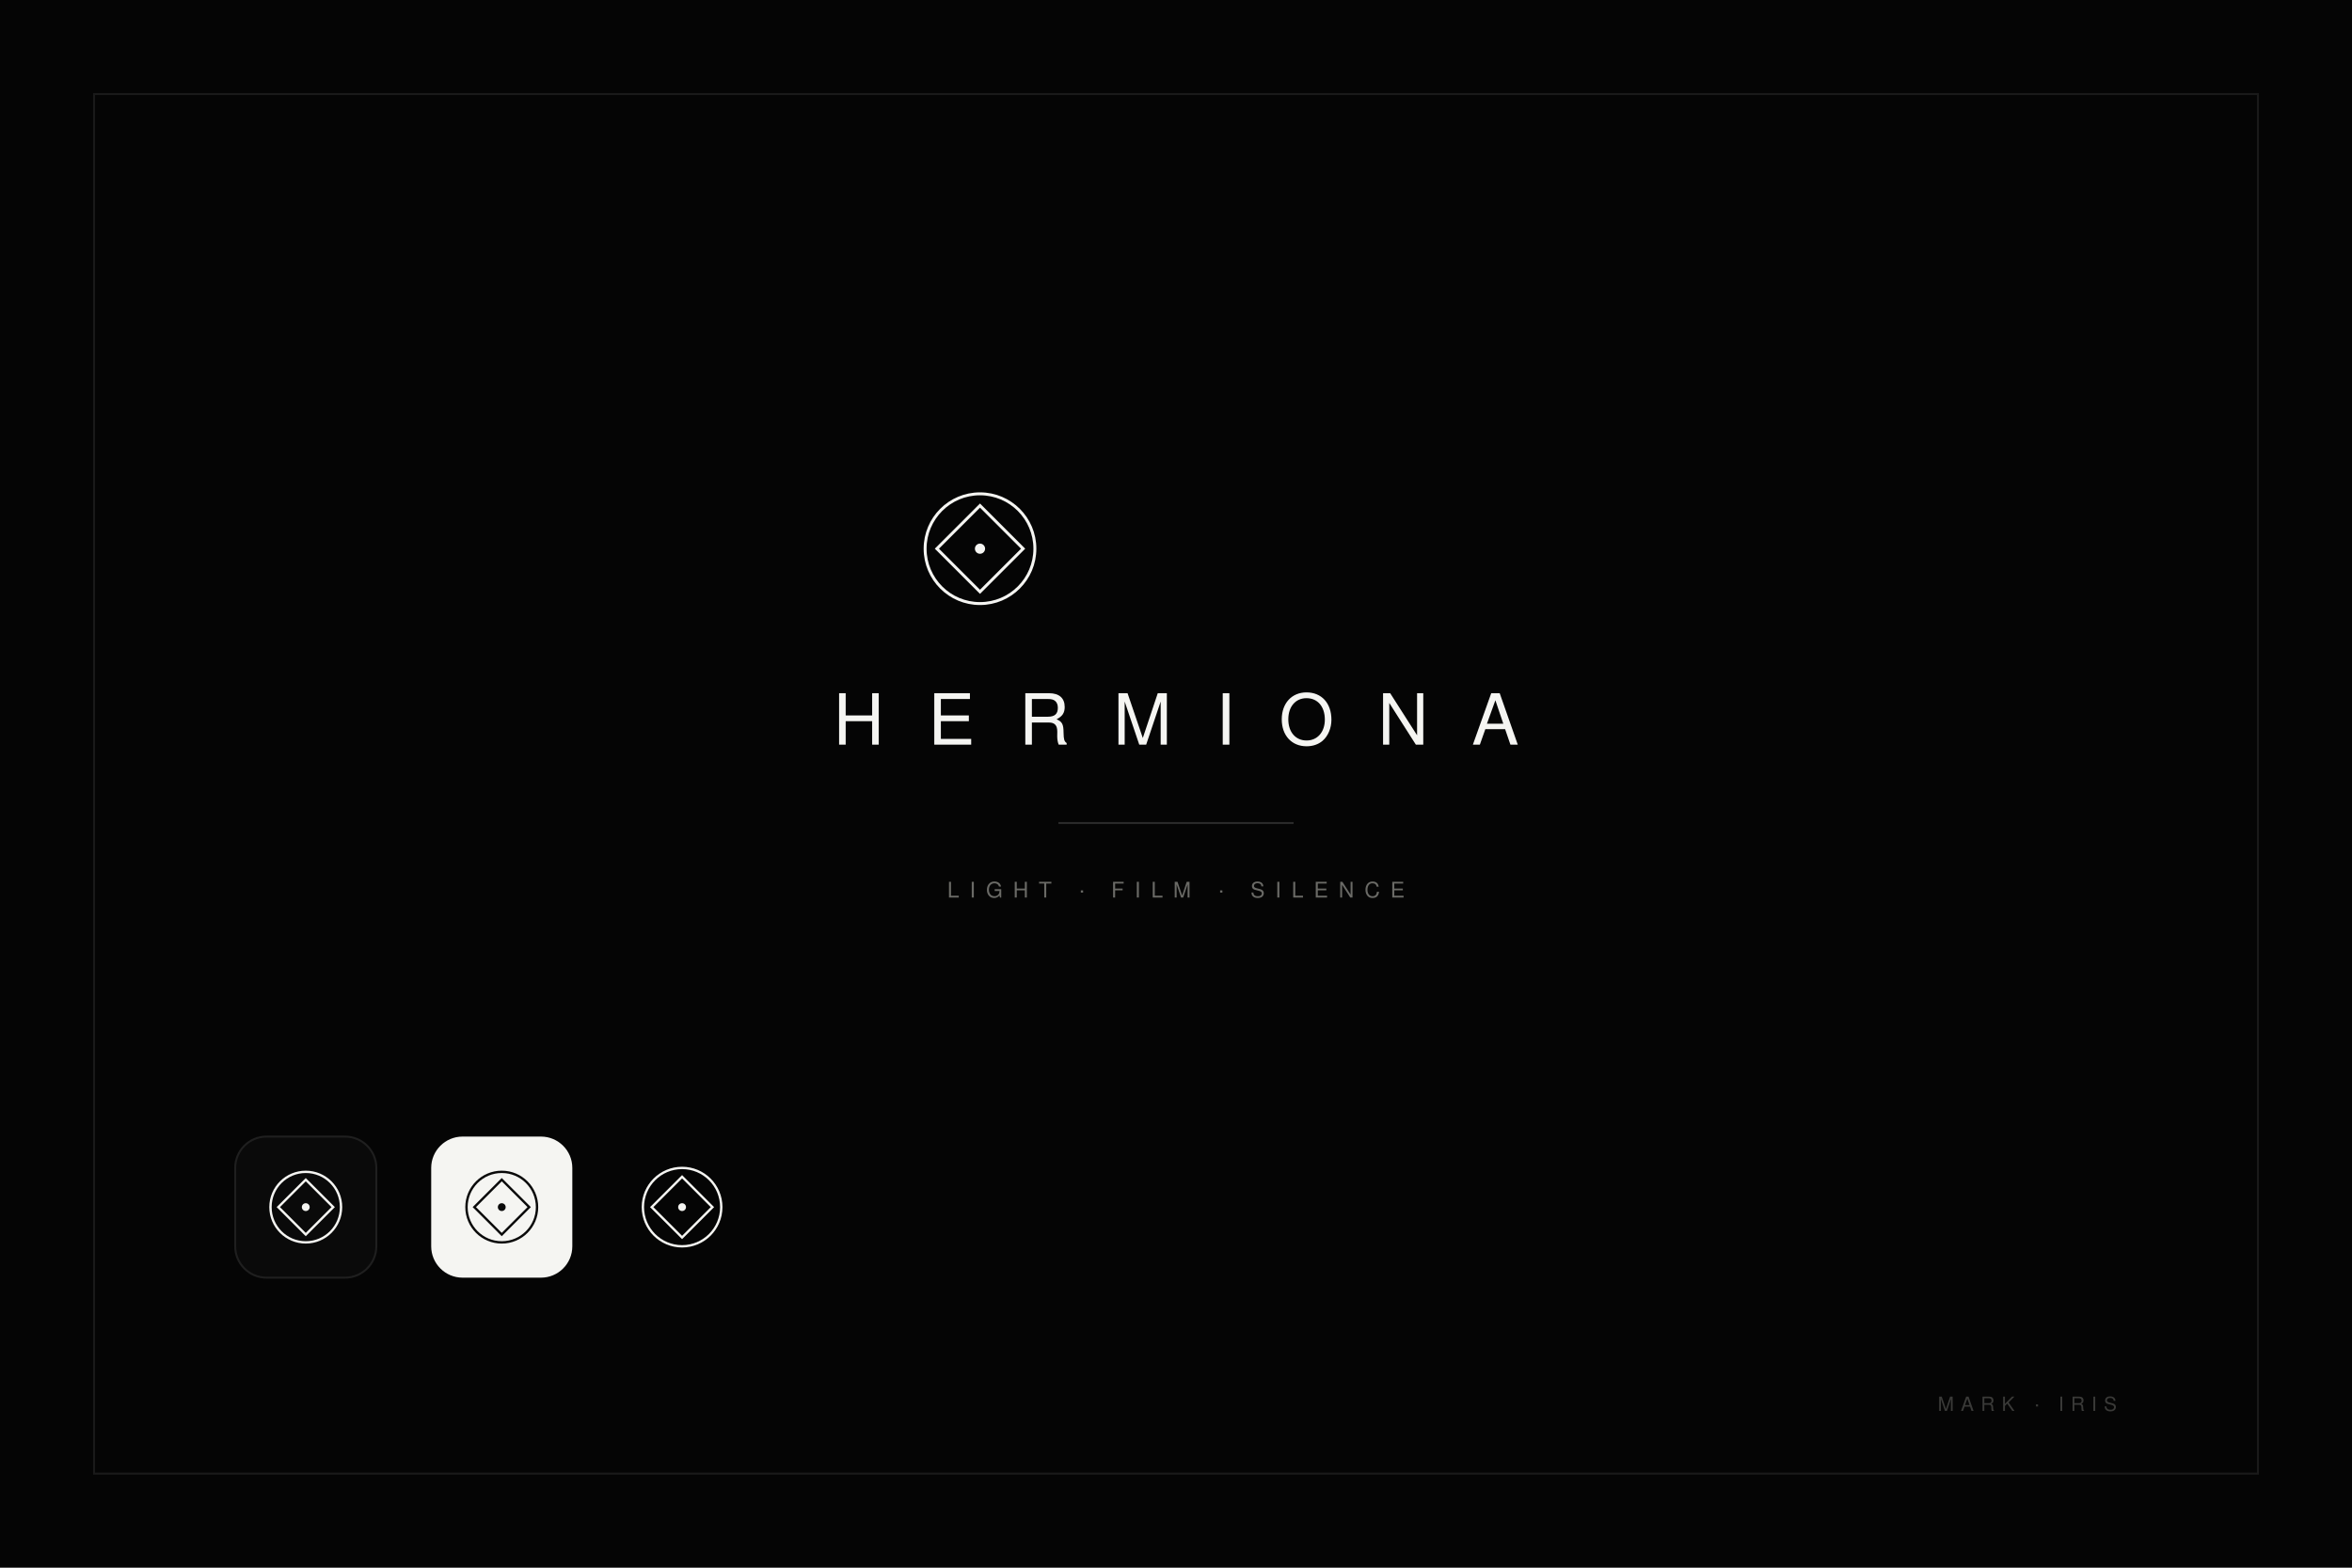
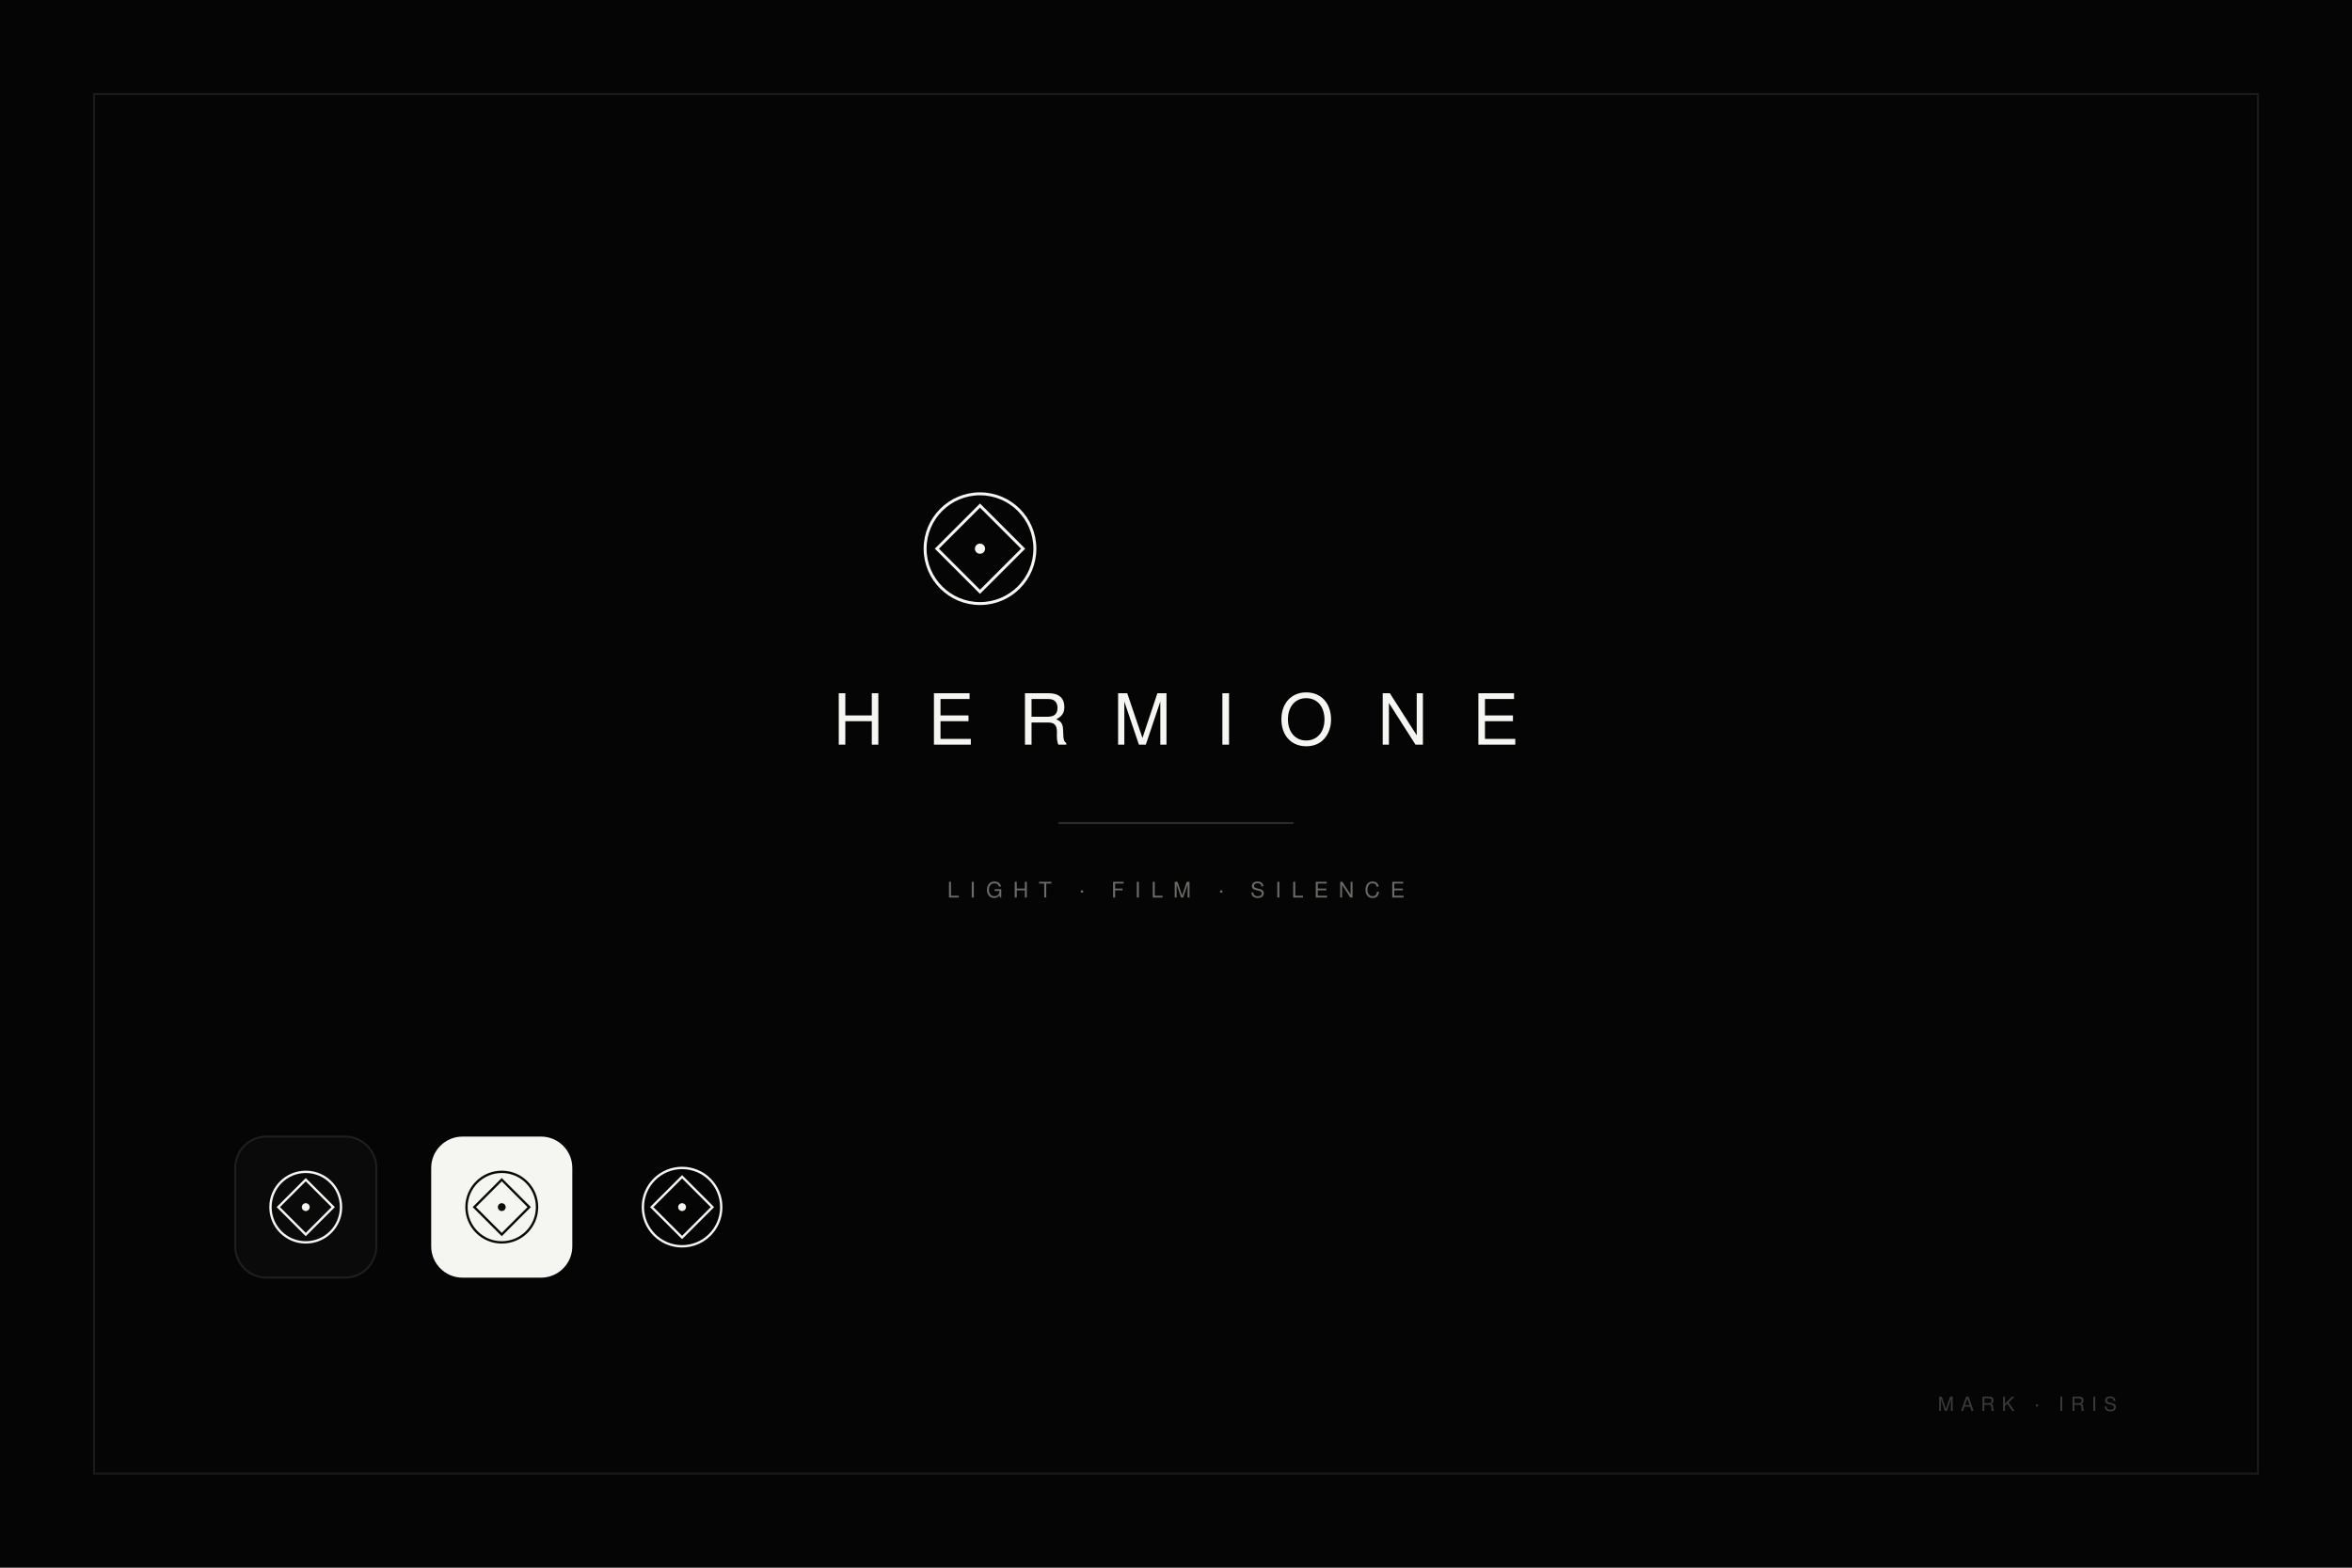
- <svg xmlns="http://www.w3.org/2000/svg" viewBox="0 0 1200 800" fill="none" role="img" aria-label="Hermiona brand">
+ <svg xmlns="http://www.w3.org/2000/svg" viewBox="0 0 1200 800" fill="none" role="img" aria-label="Hermione brand">
  <rect width="1200" height="800" fill="#050505" />
  <rect x="48" y="48" width="1104" height="704" stroke="#1A1A1A" stroke-width="1" />
  <g transform="translate(468, 248)">
    <g stroke="#F5F5F2" stroke-width="1.5" stroke-linejoin="miter" stroke-linecap="square">
      <circle cx="32" cy="32" r="28" />
      <path d="M32 10 L54 32 L32 54 L10 32 Z" />
      <circle cx="32" cy="32" r="2.6" fill="#F5F5F2" stroke="none" />
    </g>
  </g>
-   <text x="600" y="380" fill="#F5F5F2" font-family="Helvetica Neue, Helvetica, Arial, system-ui, sans-serif" font-size="36" font-weight="300" letter-spacing="0.62em" text-anchor="middle">HERMIONA</text>
+   <text x="600" y="380" fill="#F5F5F2" font-family="Helvetica Neue, Helvetica, Arial, system-ui, sans-serif" font-size="36" font-weight="300" letter-spacing="0.62em" text-anchor="middle">HERMIONE</text>
  <line x1="540" y1="420" x2="660" y2="420" stroke="#2A2A2A" stroke-width="1" />
  <text x="600" y="458" fill="#6A6A66" font-family="Helvetica Neue, Helvetica, Arial, system-ui, sans-serif" font-size="11" font-weight="400" letter-spacing="0.48em" text-anchor="middle">LIGHT · FILM · SILENCE</text>
  <g transform="translate(120, 580)">
    <rect width="72" height="72" rx="16" fill="#0A0A0A" stroke="#1F1F1F" stroke-width="1" />
    <g transform="translate(4, 4)" stroke="#F5F5F2" stroke-width="1.2" stroke-linejoin="miter">
      <circle cx="32" cy="32" r="18" />
      <path d="M32 18 L46 32 L32 46 L18 32 Z" />
      <circle cx="32" cy="32" r="2" fill="#F5F5F2" stroke="none" />
    </g>
  </g>
  <g transform="translate(220, 580)">
    <rect width="72" height="72" rx="16" fill="#F5F5F2" />
    <g transform="translate(4, 4)" stroke="#0A0A0A" stroke-width="1.2" stroke-linejoin="miter">
      <circle cx="32" cy="32" r="18" />
      <path d="M32 18 L46 32 L32 46 L18 32 Z" />
      <circle cx="32" cy="32" r="2" fill="#0A0A0A" stroke="none" />
    </g>
  </g>
  <g transform="translate(320, 588)" stroke="#F5F5F2" stroke-width="1.2" stroke-linejoin="miter">
    <circle cx="28" cy="28" r="20" />
    <path d="M28 12.5 L43.5 28 L28 43.5 L12.5 28 Z" />
    <circle cx="28" cy="28" r="2" fill="#F5F5F2" stroke="none" />
  </g>
  <text x="1080" y="720" fill="#3A3A38" font-family="Helvetica Neue, Helvetica, Arial, system-ui, sans-serif" font-size="10" font-weight="400" letter-spacing="0.35em" text-anchor="end">MARK · IRIS</text>
</svg>
